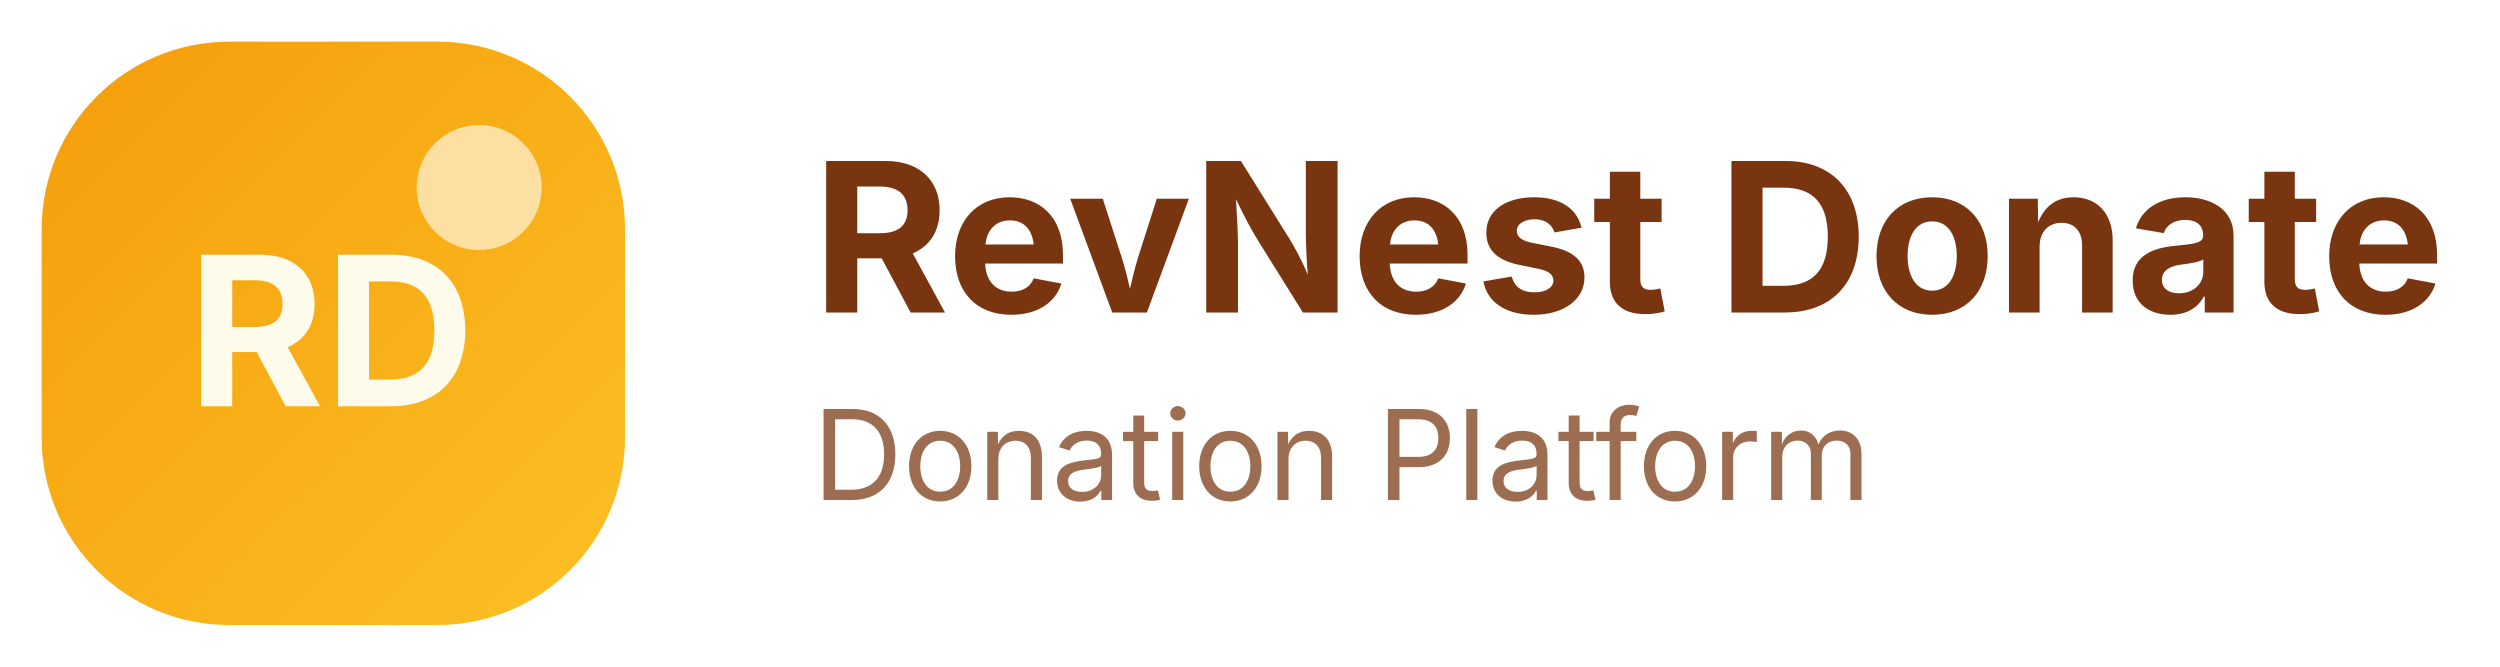
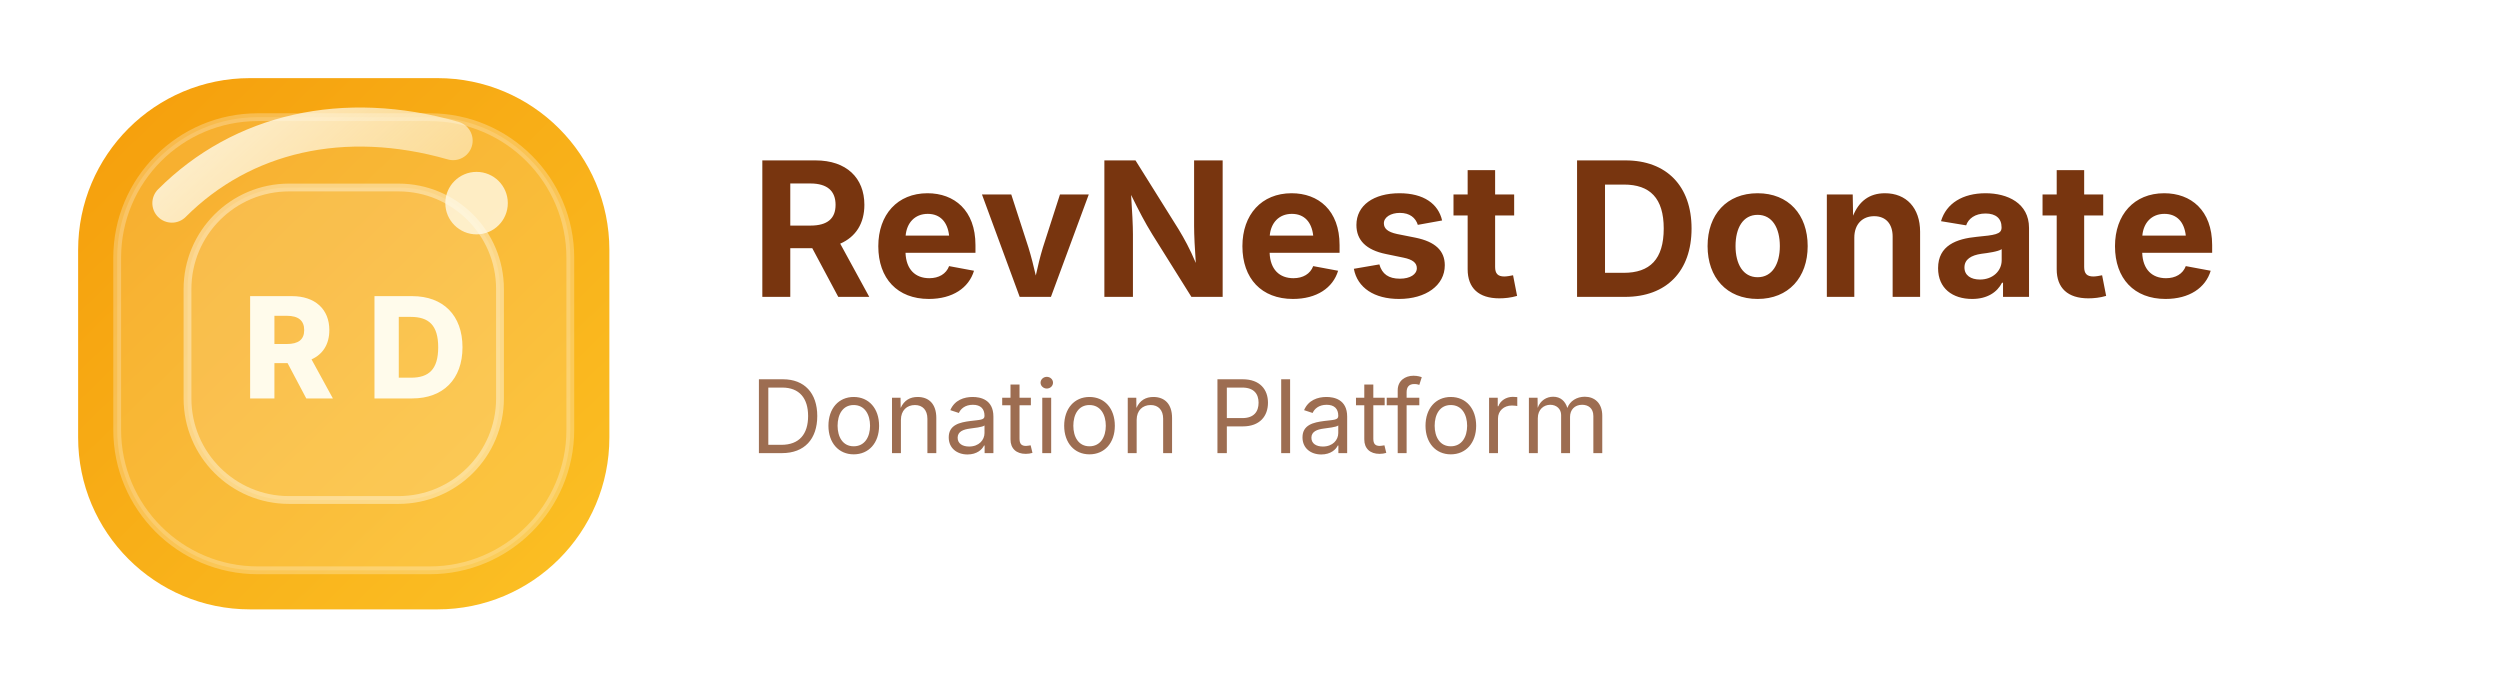
- <svg xmlns="http://www.w3.org/2000/svg" width="240" height="64" viewBox="0 0 240 64" fill="none" role="img" aria-labelledby="logoTitle">
+ <svg xmlns="http://www.w3.org/2000/svg" width="320" height="88" viewBox="0 0 320 88" fill="none" role="img" aria-labelledby="logoTitle">
  <defs>
-     <linearGradient id="brandGradient" x1="6" y1="6" x2="58" y2="58" gradientUnits="userSpaceOnUse">
+     <linearGradient id="brandGradient" x1="12" y1="10" x2="74" y2="74" gradientUnits="userSpaceOnUse">
      <stop stop-color="#f59e0b" />
      <stop offset="1" stop-color="#fbbf24" />
    </linearGradient>
+     <linearGradient id="shineGradient" x1="20" y1="14" x2="70" y2="70" gradientUnits="userSpaceOnUse">
+       <stop stop-color="#fffbeb" stop-opacity="0.9" />
+       <stop offset="1" stop-color="#fffbeb" stop-opacity="0" />
+     </linearGradient>
  </defs>
-   <rect x="4" y="4" width="56" height="56" rx="18" fill="url(#brandGradient)" />
-   <circle cx="46" cy="18" r="6" fill="#fffbeb" fill-opacity="0.65" />
-   <text x="18" y="39" fill="#fffbeb" font-size="20" font-family="Inter, Arial, sans-serif" font-weight="700">RD</text>
-   <text x="78" y="30" fill="#78350f" font-size="20" font-family="Inter, Arial, sans-serif" font-weight="700">RevNest Donate</text>
-   <text x="78" y="48" fill="rgba(120, 53, 15, 0.72)" font-size="12" font-family="Inter, Arial, sans-serif">Donation Platform</text>
+   <rect x="10" y="10" width="68" height="68" rx="22" fill="url(#brandGradient)" />
+   <rect x="15" y="15" width="58" height="58" rx="18" fill="rgba(255,255,255,0.14)" stroke="rgba(255,255,255,0.26)" />
+   <rect x="24" y="24" width="40" height="40" rx="13" fill="rgba(255,255,255,0.12)" stroke="#fffbeb" stroke-opacity="0.44" />
+   <path d="M22 26C31 17 44 14 58 18" stroke="url(#shineGradient)" stroke-width="5" stroke-linecap="round" />
+   <circle cx="61" cy="26" r="4" fill="#fffbeb" fill-opacity="0.78" />
+   <text x="31" y="51" fill="#fffbeb" font-size="18" font-family="Inter, Arial, sans-serif" font-weight="800" letter-spacing="4">RD</text>
+   <text x="96" y="38" fill="#78350f" font-size="24" font-family="Inter, Arial, sans-serif" font-weight="700">RevNest Donate</text>
+   <text x="96" y="58" fill="#78350f" fill-opacity="0.72" font-size="13" font-family="Inter, Arial, sans-serif">Donation Platform</text>
</svg>
